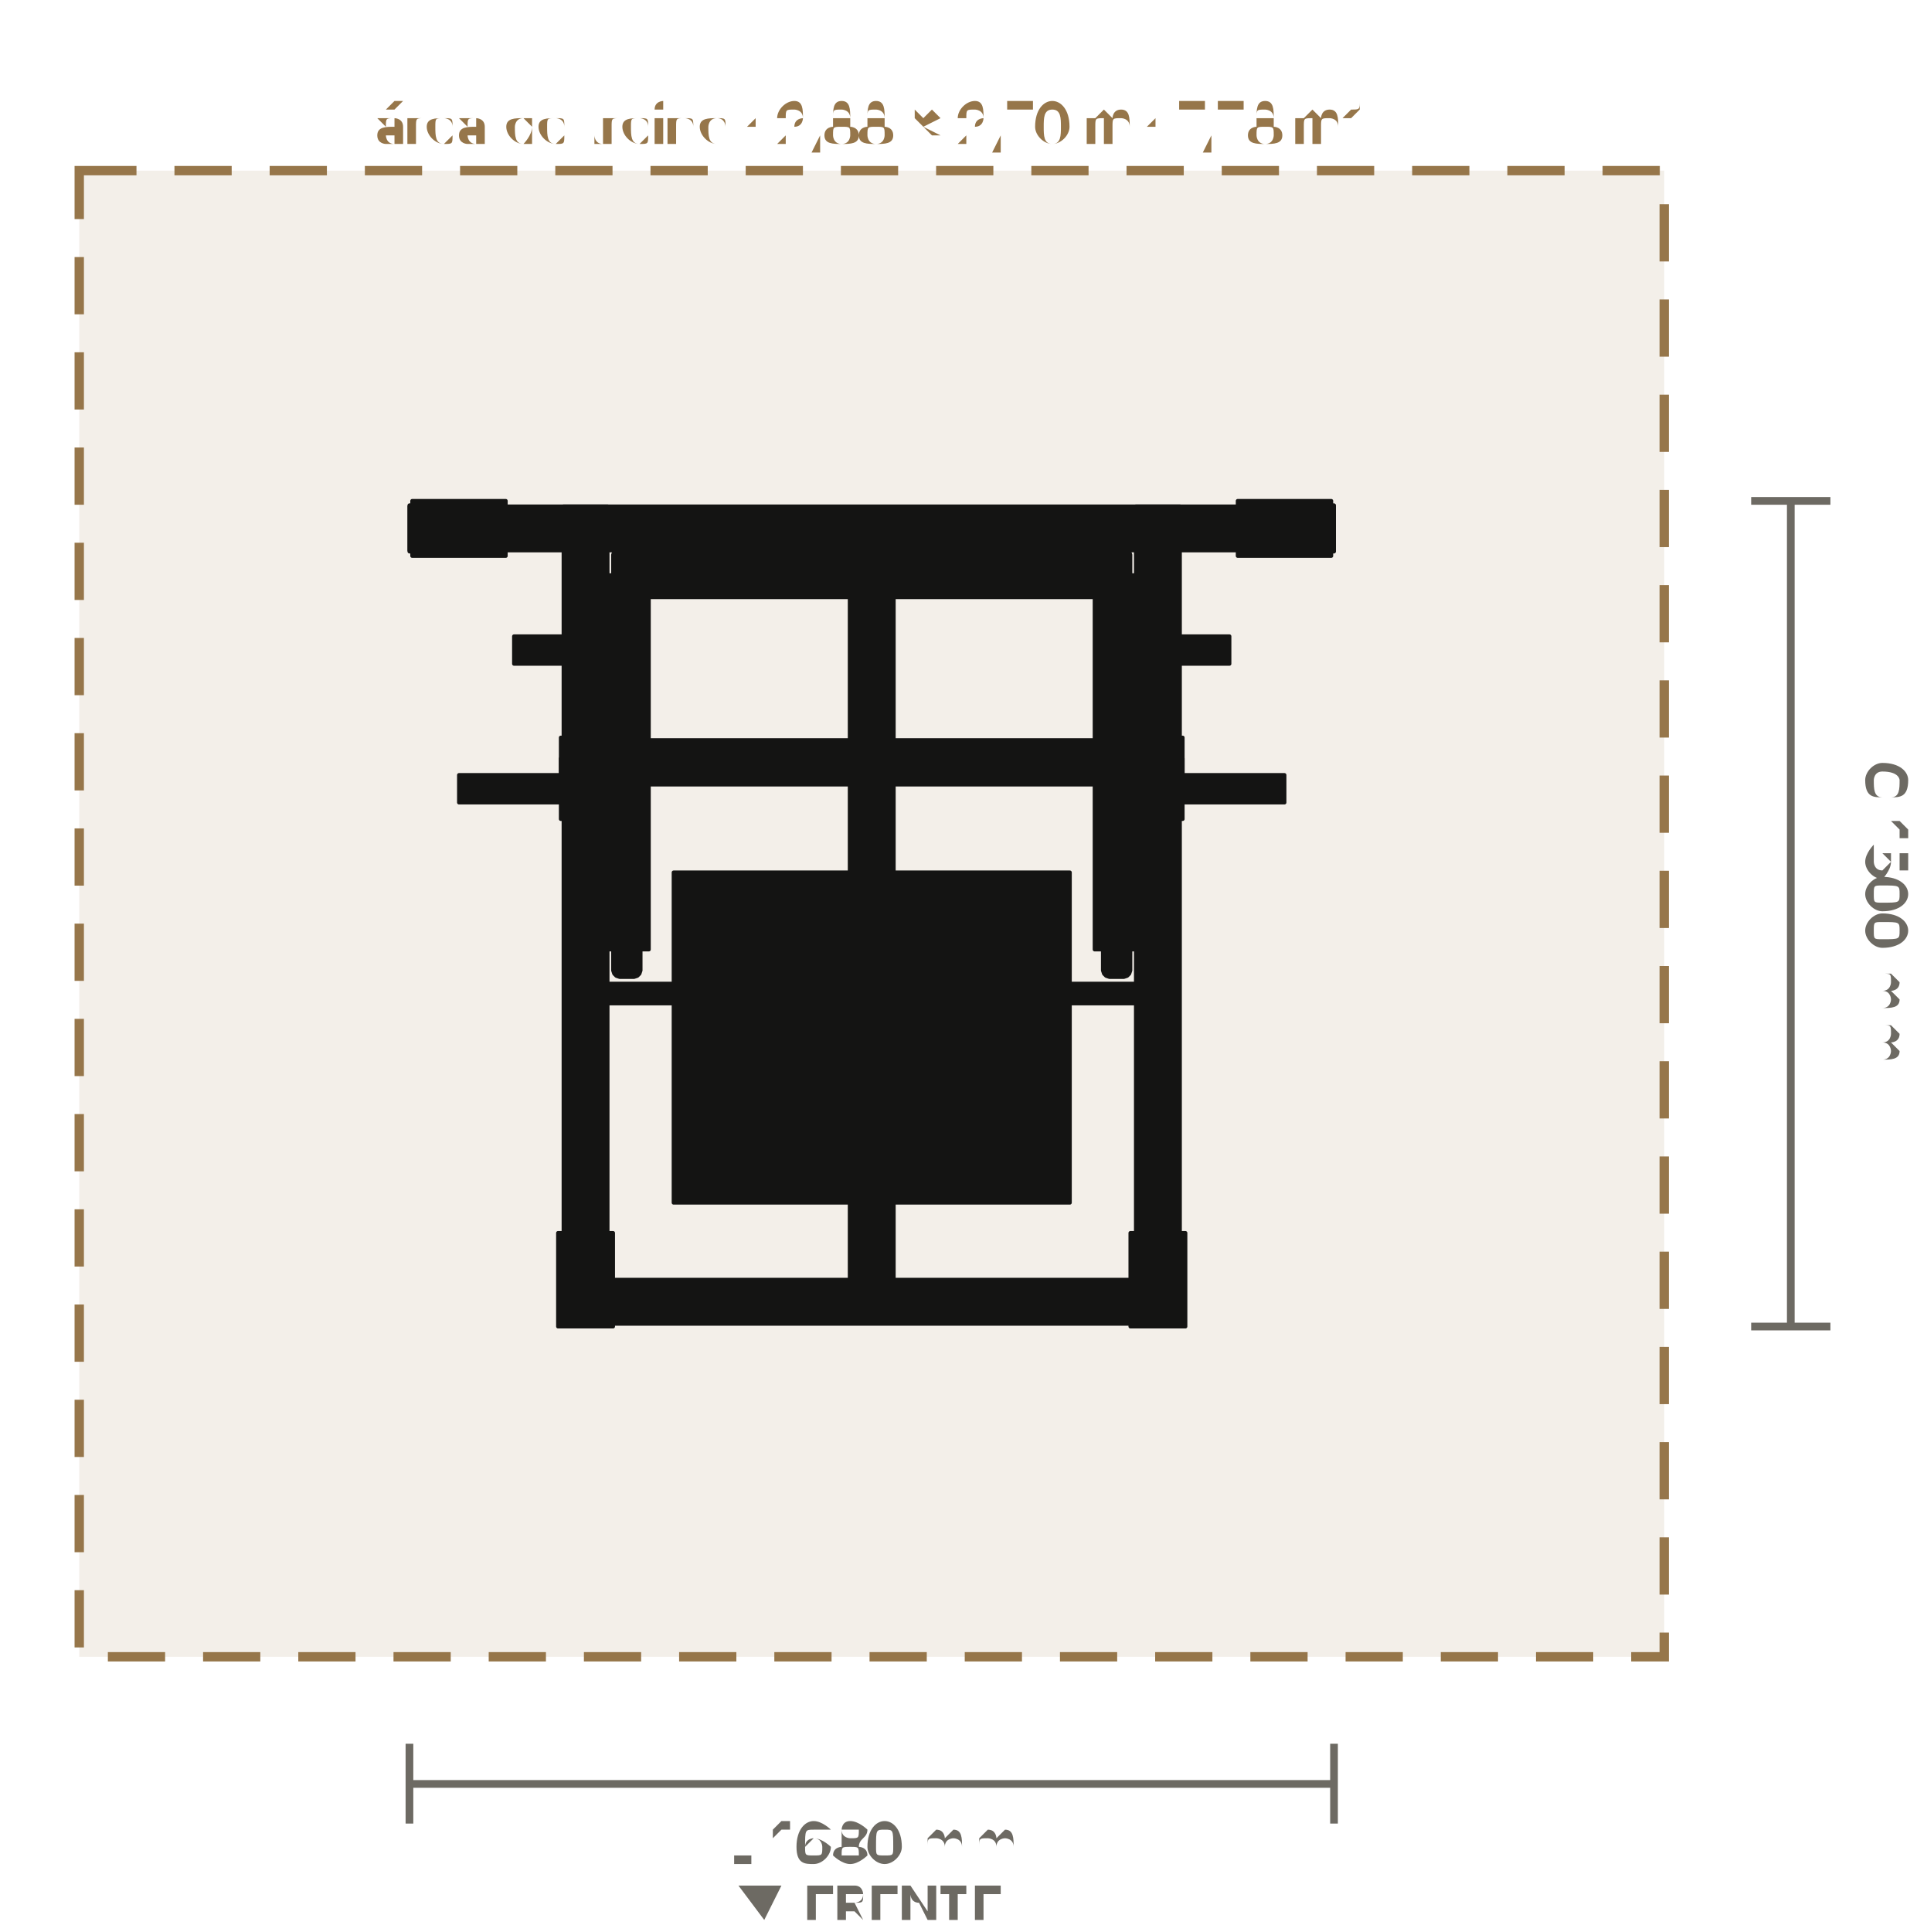
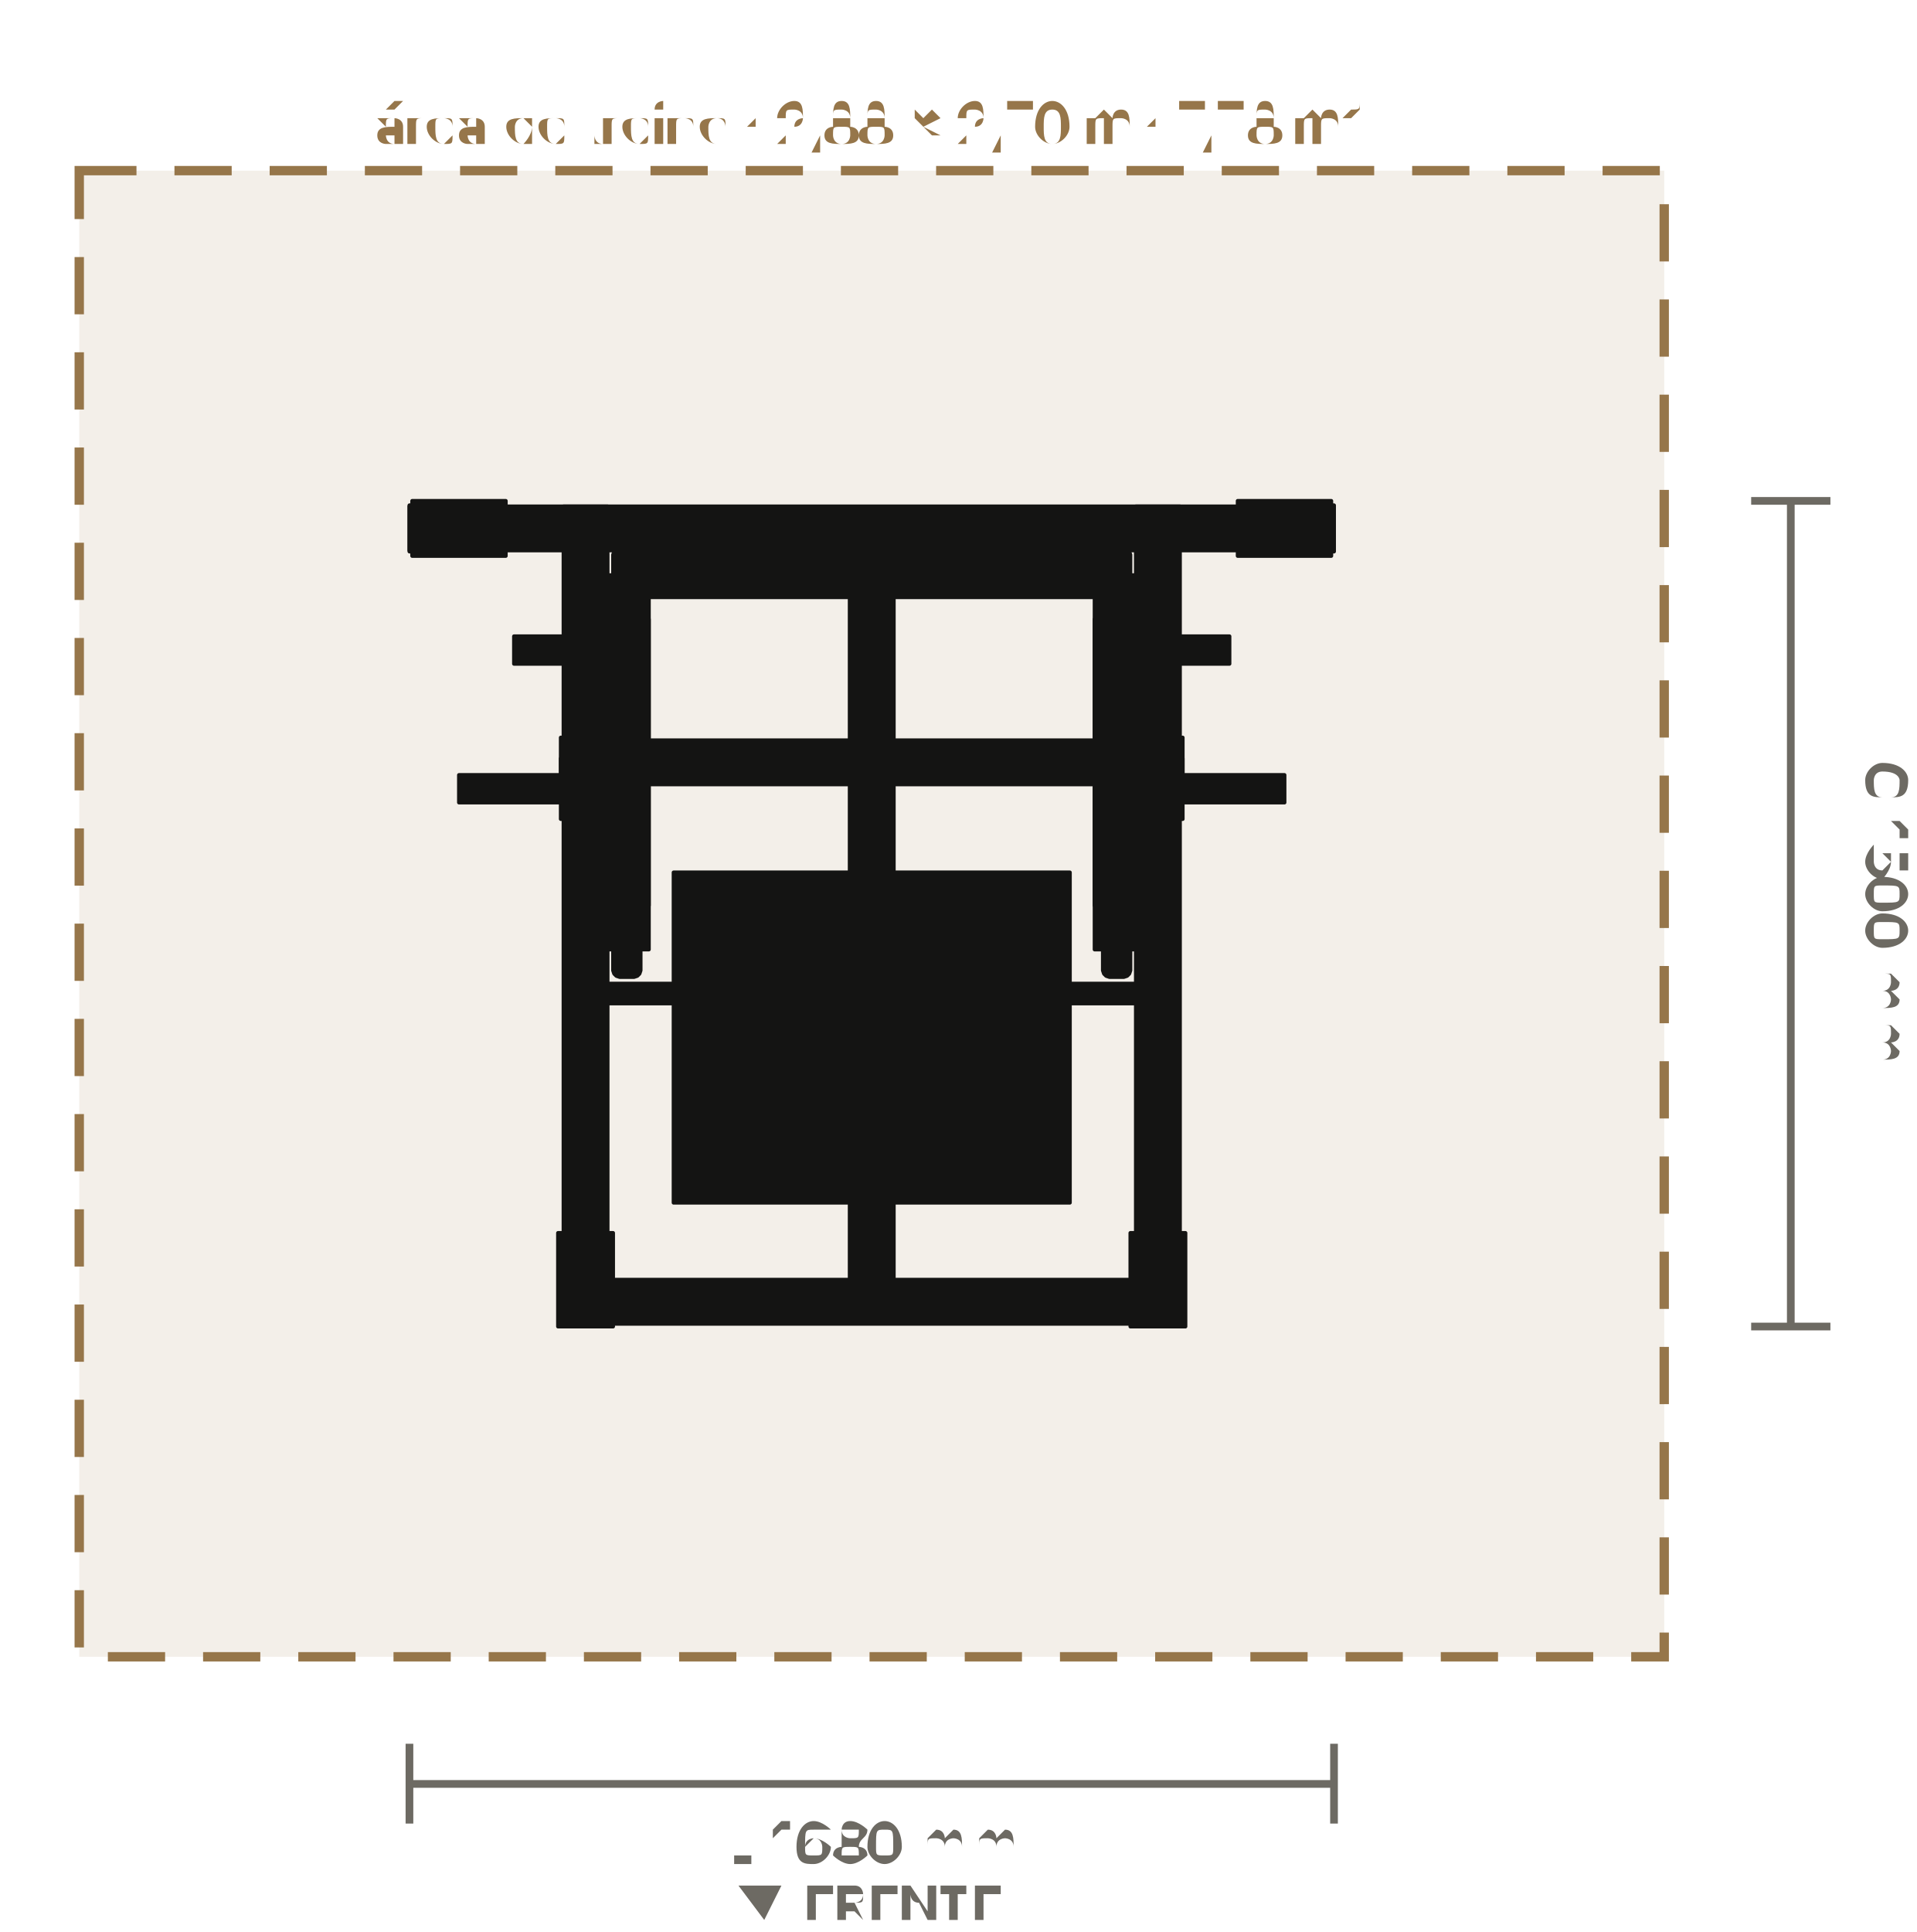
<svg xmlns="http://www.w3.org/2000/svg" viewBox="-1.584 -1.66 3.482 3.51" role="img" aria-label="Planta do Ground Base Jammer (LD-A028): 1680 × 1500 mm, com 60 cm de área de treino em volta" data-equipment="LD-A028" data-unit="m">
  <rect class="eq-zone" x="-1.44" y="-1.35" width="2.88" height="2.7" style="fill:#96764a;fill-opacity:.12;stroke:#96764a;stroke-width:0.017;stroke-dasharray:0.104 0.069" />
  <text class="eq-zone-label" x="0" y="-1.402" style="font-family:Barlow,Inter,Arial,sans-serif;font-size:0.099px;fill:#96764a;text-anchor:middle">área de treino · 2,88 × 2,70 m · 7,78 m²</text>
  <g class="eq-parts">
    <polygon class="eq-part" points="-0.56,-0.74 -0.48,-0.74 -0.48,0.745 -0.56,0.745" style="fill:#141413;stroke:#141413;stroke-width:0.007;stroke-linejoin:round" />
    <polygon class="eq-part" points="-0.835,-0.75 -0.665,-0.75 -0.665,-0.65 -0.835,-0.65" style="fill:#141413;stroke:#141413;stroke-width:0.007;stroke-linejoin:round" />
    <polygon class="eq-part" points="-0.816,-0.7 -0.816,-0.703 -0.815,-0.706 -0.813,-0.708 -0.81,-0.71 -0.808,-0.711 -0.805,-0.711 -0.802,-0.711 -0.799,-0.71 -0.797,-0.708 -0.795,-0.706 -0.794,-0.703 -0.794,-0.7 -0.794,-0.697 -0.795,-0.695 -0.797,-0.692 -0.799,-0.691 -0.802,-0.689 -0.805,-0.689 -0.808,-0.689 -0.81,-0.691 -0.813,-0.692 -0.815,-0.695 -0.816,-0.697" style="fill:#141413;stroke:#141413;stroke-width:0.007;stroke-linejoin:round" />
    <polygon class="eq-part" points="-0.706,-0.7 -0.706,-0.703 -0.705,-0.706 -0.703,-0.708 -0.701,-0.71 -0.698,-0.711 -0.695,-0.711 -0.692,-0.711 -0.69,-0.71 -0.687,-0.708 -0.685,-0.706 -0.684,-0.703 -0.684,-0.7 -0.684,-0.697 -0.685,-0.695 -0.687,-0.692 -0.69,-0.691 -0.692,-0.689 -0.695,-0.689 -0.698,-0.689 -0.701,-0.691 -0.703,-0.692 -0.705,-0.695 -0.706,-0.697" style="fill:#141413;stroke:#141413;stroke-width:0.007;stroke-linejoin:round" />
    <polygon class="eq-part" points="-0.57,0.58 -0.47,0.58 -0.47,0.75 -0.57,0.75" style="fill:#141413;stroke:#141413;stroke-width:0.007;stroke-linejoin:round" />
    <polygon class="eq-part" points="-0.531,0.61 -0.531,0.607 -0.529,0.605 -0.528,0.602 -0.525,0.601 -0.523,0.599 -0.52,0.599 -0.517,0.599 -0.514,0.601 -0.512,0.602 -0.51,0.605 -0.509,0.607 -0.509,0.61 -0.509,0.613 -0.51,0.616 -0.512,0.618 -0.514,0.62 -0.517,0.621 -0.52,0.621 -0.523,0.621 -0.525,0.62 -0.528,0.618 -0.529,0.616 -0.531,0.613" style="fill:#141413;stroke:#141413;stroke-width:0.007;stroke-linejoin:round" />
    <polygon class="eq-part" points="-0.531,0.72 -0.531,0.717 -0.529,0.715 -0.528,0.712 -0.525,0.711 -0.523,0.709 -0.52,0.709 -0.517,0.709 -0.514,0.711 -0.512,0.712 -0.51,0.715 -0.509,0.717 -0.509,0.72 -0.509,0.723 -0.51,0.726 -0.512,0.728 -0.514,0.73 -0.517,0.731 -0.52,0.731 -0.523,0.731 -0.525,0.73 -0.528,0.728 -0.529,0.726 -0.531,0.723" style="fill:#141413;stroke:#141413;stroke-width:0.007;stroke-linejoin:round" />
    <polygon class="eq-part" points="-0.84,-0.742 -0.828,-0.742 -0.828,-0.658 -0.84,-0.658" style="fill:#141413;stroke:#141413;stroke-width:0.007;stroke-linejoin:round" />
    <polygon class="eq-part" points="-0.562,0.733 -0.478,0.733 -0.478,0.745 -0.562,0.745" style="fill:#141413;stroke:#141413;stroke-width:0.007;stroke-linejoin:round" />
    <polygon class="eq-part" points="0.48,-0.74 0.56,-0.74 0.56,0.745 0.48,0.745" style="fill:#141413;stroke:#141413;stroke-width:0.007;stroke-linejoin:round" />
    <polygon class="eq-part" points="0.665,-0.75 0.835,-0.75 0.835,-0.65 0.665,-0.65" style="fill:#141413;stroke:#141413;stroke-width:0.007;stroke-linejoin:round" />
    <polygon class="eq-part" points="0.684,-0.7 0.684,-0.703 0.685,-0.706 0.687,-0.708 0.69,-0.71 0.692,-0.711 0.695,-0.711 0.698,-0.711 0.701,-0.71 0.703,-0.708 0.705,-0.706 0.706,-0.703 0.706,-0.7 0.706,-0.697 0.705,-0.695 0.703,-0.692 0.701,-0.691 0.698,-0.689 0.695,-0.689 0.692,-0.689 0.69,-0.691 0.687,-0.692 0.685,-0.695 0.684,-0.697" style="fill:#141413;stroke:#141413;stroke-width:0.007;stroke-linejoin:round" />
    <polygon class="eq-part" points="0.794,-0.7 0.794,-0.703 0.795,-0.706 0.797,-0.708 0.799,-0.71 0.802,-0.711 0.805,-0.711 0.808,-0.711 0.81,-0.71 0.813,-0.708 0.815,-0.706 0.816,-0.703 0.816,-0.7 0.816,-0.697 0.815,-0.695 0.813,-0.692 0.81,-0.691 0.808,-0.689 0.805,-0.689 0.802,-0.689 0.799,-0.691 0.797,-0.692 0.795,-0.695 0.794,-0.697" style="fill:#141413;stroke:#141413;stroke-width:0.007;stroke-linejoin:round" />
    <polygon class="eq-part" points="0.47,0.58 0.57,0.58 0.57,0.75 0.47,0.75" style="fill:#141413;stroke:#141413;stroke-width:0.007;stroke-linejoin:round" />
    <polygon class="eq-part" points="0.509,0.61 0.509,0.607 0.51,0.605 0.512,0.602 0.514,0.601 0.517,0.599 0.52,0.599 0.523,0.599 0.525,0.601 0.528,0.602 0.529,0.605 0.531,0.607 0.531,0.61 0.531,0.613 0.529,0.616 0.528,0.618 0.525,0.62 0.523,0.621 0.52,0.621 0.517,0.621 0.514,0.62 0.512,0.618 0.51,0.616 0.509,0.613" style="fill:#141413;stroke:#141413;stroke-width:0.007;stroke-linejoin:round" />
    <polygon class="eq-part" points="0.509,0.72 0.509,0.717 0.51,0.715 0.512,0.712 0.514,0.711 0.517,0.709 0.52,0.709 0.523,0.709 0.525,0.711 0.528,0.712 0.529,0.715 0.531,0.717 0.531,0.72 0.531,0.723 0.529,0.726 0.528,0.728 0.525,0.73 0.523,0.731 0.52,0.731 0.517,0.731 0.514,0.73 0.512,0.728 0.51,0.726 0.509,0.723" style="fill:#141413;stroke:#141413;stroke-width:0.007;stroke-linejoin:round" />
    <polygon class="eq-part" points="0.828,-0.742 0.84,-0.742 0.84,-0.658 0.828,-0.658" style="fill:#141413;stroke:#141413;stroke-width:0.007;stroke-linejoin:round" />
    <polygon class="eq-part" points="0.478,0.733 0.562,0.733 0.562,0.745 0.478,0.745" style="fill:#141413;stroke:#141413;stroke-width:0.007;stroke-linejoin:round" />
    <polygon class="eq-part" points="-0.84,-0.74 0.84,-0.74 0.84,-0.66 -0.84,-0.66" style="fill:#141413;stroke:#141413;stroke-width:0.007;stroke-linejoin:round" />
    <polygon class="eq-part" points="-0.52,0.665 0.52,0.665 0.52,0.745 -0.52,0.745" style="fill:#141413;stroke:#141413;stroke-width:0.007;stroke-linejoin:round" />
    <polygon class="eq-part" points="-0.04,-0.7 0.04,-0.7 0.04,0.705 -0.04,0.705" style="fill:#141413;stroke:#141413;stroke-width:0.007;stroke-linejoin:round" />
    <polygon class="eq-part" points="-0.36,-0.075 0.36,-0.075 0.36,0.525 -0.36,0.525" style="fill:#141413;stroke:#141413;stroke-width:0.007;stroke-linejoin:round" />
    <polygon class="eq-part" points="0.475,-0.32 0.565,-0.32 0.565,-0.23 0.475,-0.23" style="fill:#141413;stroke:#141413;stroke-width:0.007;stroke-linejoin:round" />
    <polygon class="eq-part" points="0.49,-0.292 0.492,-0.298 0.496,-0.303 0.502,-0.304 0.538,-0.304 0.544,-0.303 0.548,-0.298 0.55,-0.292 0.55,0.161 0.548,0.166 0.544,0.17 0.538,0.171 0.502,0.171 0.496,0.17 0.492,0.166 0.49,0.161" style="fill:#141413;stroke:#141413;stroke-width:0.007;stroke-linejoin:round" />
    <polygon class="eq-part" points="0.36,0.127 0.52,0.127 0.52,0.163 0.36,0.163" style="fill:#141413;stroke:#141413;stroke-width:0.007;stroke-linejoin:round" />
    <polygon class="eq-part" points="0.55,-0.282 0.565,-0.282 0.565,-0.172 0.55,-0.172" style="fill:#141413;stroke:#141413;stroke-width:0.007;stroke-linejoin:round" />
    <polygon class="eq-part" points="0.565,-0.252 0.75,-0.252 0.75,-0.202 0.565,-0.202" style="fill:#141413;stroke:#141413;stroke-width:0.007;stroke-linejoin:round" />
    <polygon class="eq-part" points="-0.565,-0.32 -0.475,-0.32 -0.475,-0.23 -0.565,-0.23" style="fill:#141413;stroke:#141413;stroke-width:0.007;stroke-linejoin:round" />
    <polygon class="eq-part" points="-0.55,-0.292 -0.548,-0.298 -0.544,-0.303 -0.538,-0.304 -0.502,-0.304 -0.496,-0.303 -0.492,-0.298 -0.49,-0.292 -0.49,0.161 -0.492,0.166 -0.496,0.17 -0.502,0.171 -0.538,0.171 -0.544,0.17 -0.548,0.166 -0.55,0.161" style="fill:#141413;stroke:#141413;stroke-width:0.007;stroke-linejoin:round" />
    <polygon class="eq-part" points="-0.52,0.127 -0.36,0.127 -0.36,0.163 -0.52,0.163" style="fill:#141413;stroke:#141413;stroke-width:0.007;stroke-linejoin:round" />
    <polygon class="eq-part" points="-0.565,-0.282 -0.55,-0.282 -0.55,-0.172 -0.565,-0.172" style="fill:#141413;stroke:#141413;stroke-width:0.007;stroke-linejoin:round" />
    <polygon class="eq-part" points="-0.75,-0.252 -0.565,-0.252 -0.565,-0.202 -0.75,-0.202" style="fill:#141413;stroke:#141413;stroke-width:0.007;stroke-linejoin:round" />
-     <polygon class="eq-part" points="-0.485,-0.303 -0.483,-0.309 -0.479,-0.313 -0.473,-0.315 0.473,-0.315 0.479,-0.313 0.483,-0.309 0.485,-0.303 0.485,-0.247 0.483,-0.241 0.479,-0.236 0.473,-0.235 -0.473,-0.235 -0.479,-0.236 -0.483,-0.241 -0.485,-0.247" style="fill:#141413;stroke:#141413;stroke-width:0.007;stroke-linejoin:round" />
+     <polygon class="eq-part" points="0.42,-0.299 0.42,-0.301 0.422,-0.303 0.423,-0.305 0.426,-0.306 0.429,-0.307 0.432,-0.308 0.458,-0.308 0.461,-0.307 0.464,-0.306 0.467,-0.305 0.468,-0.303 0.47,-0.301 0.47,-0.299 0.47,0.009 0.47,0.012 0.468,0.014 0.467,0.016 0.464,0.017 0.461,0.018 0.458,0.018 0.432,0.018 0.429,0.018 0.426,0.017 0.423,0.016 0.422,0.014 0.42,0.012 0.42,0.009" style="fill:#141413;stroke:#141413;stroke-width:0.007;stroke-linejoin:round" />
+     <polygon class="eq-part" points="0.42,-0.559 0.42,-0.561 0.422,-0.563 0.423,-0.565 0.426,-0.567 0.429,-0.567 0.432,-0.568 0.458,-0.568 0.461,-0.567 0.464,-0.567 0.467,-0.565 0.468,-0.563 0.47,-0.561 0.47,-0.559 0.47,-0.251 0.47,-0.248 0.468,-0.246 0.467,-0.244 0.464,-0.243 0.461,-0.242 0.458,-0.242 0.432,-0.242 0.429,-0.242 0.426,-0.243 0.423,-0.244 0.422,-0.246 0.42,-0.248 0.42,-0.251" style="fill:#141413;stroke:#141413;stroke-width:0.007;stroke-linejoin:round" />
+     <polygon class="eq-part" points="0.405,-0.535 0.485,-0.535 0.485,-0.015 0.405,-0.015" style="fill:#141413;stroke:#141413;stroke-width:0.007;stroke-linejoin:round" />
+     <polygon class="eq-part" points="-0.47,-0.299 -0.47,-0.301 -0.468,-0.303 -0.467,-0.305 -0.464,-0.306 -0.461,-0.307 -0.458,-0.308 -0.432,-0.308 -0.429,-0.307 -0.426,-0.306 -0.423,-0.305 -0.422,-0.303 -0.42,-0.301 -0.42,-0.299 -0.42,0.009 -0.42,0.012 -0.422,0.014 -0.423,0.016 -0.426,0.017 -0.429,0.018 -0.432,0.018 -0.458,0.018 -0.461,0.018 -0.464,0.017 -0.467,0.016 -0.468,0.014 -0.47,0.012 -0.47,0.009" style="fill:#141413;stroke:#141413;stroke-width:0.007;stroke-linejoin:round" />
+     <polygon class="eq-part" points="-0.47,-0.559 -0.47,-0.561 -0.468,-0.563 -0.467,-0.565 -0.464,-0.567 -0.461,-0.567 -0.458,-0.568 -0.432,-0.568 -0.429,-0.567 -0.426,-0.567 -0.423,-0.565 -0.422,-0.563 -0.42,-0.561 -0.42,-0.559 -0.42,-0.251 -0.42,-0.248 -0.422,-0.246 -0.423,-0.244 -0.426,-0.243 -0.429,-0.242 -0.432,-0.242 -0.458,-0.242 -0.461,-0.242 -0.464,-0.243 -0.467,-0.244 -0.468,-0.246 -0.47,-0.248 -0.47,-0.251" style="fill:#141413;stroke:#141413;stroke-width:0.007;stroke-linejoin:round" />
+     <polygon class="eq-part" points="-0.485,-0.535 -0.405,-0.535 -0.405,-0.015 -0.485,-0.015" style="fill:#141413;stroke:#141413;stroke-width:0.007;stroke-linejoin:round" />
    <polygon class="eq-part" points="0.445,-0.297 0.49,-0.297 0.49,-0.252 0.445,-0.252" style="fill:#141413;stroke:#141413;stroke-width:0.007;stroke-linejoin:round" />
    <polygon class="eq-part" points="-0.49,-0.297 -0.445,-0.297 -0.445,-0.252 -0.49,-0.252" style="fill:#141413;stroke:#141413;stroke-width:0.007;stroke-linejoin:round" />
    <polygon class="eq-part" points="-0.52,-0.315 0.52,-0.315 0.52,-0.235 -0.52,-0.235" style="fill:#141413;stroke:#141413;stroke-width:0.007;stroke-linejoin:round" />
    <polygon class="eq-part" points="0.485,-0.355 0.497,-0.355 0.497,-0.195 0.485,-0.195" style="fill:#141413;stroke:#141413;stroke-width:0.007;stroke-linejoin:round" />
    <polygon class="eq-part" points="0.497,-0.336 0.505,-0.336 0.505,-0.314 0.497,-0.314" style="fill:#141413;stroke:#141413;stroke-width:0.007;stroke-linejoin:round" />
    <polygon class="eq-part" points="0.497,-0.236 0.505,-0.236 0.505,-0.214 0.497,-0.214" style="fill:#141413;stroke:#141413;stroke-width:0.007;stroke-linejoin:round" />
    <polygon class="eq-part" points="-0.497,-0.355 -0.485,-0.355 -0.485,-0.195 -0.497,-0.195" style="fill:#141413;stroke:#141413;stroke-width:0.007;stroke-linejoin:round" />
    <polygon class="eq-part" points="-0.505,-0.336 -0.497,-0.336 -0.497,-0.314 -0.505,-0.314" style="fill:#141413;stroke:#141413;stroke-width:0.007;stroke-linejoin:round" />
    <polygon class="eq-part" points="-0.505,-0.236 -0.497,-0.236 -0.497,-0.214 -0.505,-0.214" style="fill:#141413;stroke:#141413;stroke-width:0.007;stroke-linejoin:round" />
    <polygon class="eq-part" points="0.42,-0.213 0.422,-0.219 0.426,-0.223 0.432,-0.225 0.458,-0.225 0.464,-0.223 0.468,-0.219 0.47,-0.213 0.47,0.103 0.468,0.109 0.464,0.113 0.458,0.115 0.432,0.115 0.426,0.113 0.422,0.109 0.42,0.103" style="fill:#141413;stroke:#141413;stroke-width:0.007;stroke-linejoin:round" />
    <polygon class="eq-part" points="0.42,-0.652 0.422,-0.658 0.426,-0.662 0.432,-0.664 0.458,-0.664 0.464,-0.662 0.468,-0.658 0.47,-0.652 0.47,-0.337 0.468,-0.331 0.464,-0.326 0.458,-0.325 0.432,-0.325 0.426,-0.326 0.422,-0.331 0.42,-0.337" style="fill:#141413;stroke:#141413;stroke-width:0.007;stroke-linejoin:round" />
    <polygon class="eq-part" points="0.42,-0.375 0.47,-0.375 0.47,-0.175 0.42,-0.175" style="fill:#141413;stroke:#141413;stroke-width:0.007;stroke-linejoin:round" />
    <polygon class="eq-part" points="0.42,-0.425 0.47,-0.425 0.47,-0.125 0.42,-0.125" style="fill:#141413;stroke:#141413;stroke-width:0.007;stroke-linejoin:round" />
    <polygon class="eq-part" points="0.405,-0.615 0.485,-0.615 0.485,0.065 0.405,0.065" style="fill:#141413;stroke:#141413;stroke-width:0.007;stroke-linejoin:round" />
    <polygon class="eq-part" points="0.47,-0.534 0.485,-0.534 0.485,-0.424 0.47,-0.424" style="fill:#141413;stroke:#141413;stroke-width:0.007;stroke-linejoin:round" />
    <polygon class="eq-part" points="0.485,-0.504 0.65,-0.504 0.65,-0.454 0.485,-0.454" style="fill:#141413;stroke:#141413;stroke-width:0.007;stroke-linejoin:round" />
    <polygon class="eq-part" points="-0.47,-0.213 -0.468,-0.219 -0.464,-0.223 -0.458,-0.225 -0.432,-0.225 -0.426,-0.223 -0.422,-0.219 -0.42,-0.213 -0.42,0.103 -0.422,0.109 -0.426,0.113 -0.432,0.115 -0.458,0.115 -0.464,0.113 -0.468,0.109 -0.47,0.103" style="fill:#141413;stroke:#141413;stroke-width:0.007;stroke-linejoin:round" />
    <polygon class="eq-part" points="-0.47,-0.652 -0.468,-0.658 -0.464,-0.662 -0.458,-0.664 -0.432,-0.664 -0.426,-0.662 -0.422,-0.658 -0.42,-0.652 -0.42,-0.337 -0.422,-0.331 -0.426,-0.326 -0.432,-0.325 -0.458,-0.325 -0.464,-0.326 -0.468,-0.331 -0.47,-0.337" style="fill:#141413;stroke:#141413;stroke-width:0.007;stroke-linejoin:round" />
    <polygon class="eq-part" points="-0.47,-0.375 -0.42,-0.375 -0.42,-0.175 -0.47,-0.175" style="fill:#141413;stroke:#141413;stroke-width:0.007;stroke-linejoin:round" />
    <polygon class="eq-part" points="-0.47,-0.425 -0.42,-0.425 -0.42,-0.125 -0.47,-0.125" style="fill:#141413;stroke:#141413;stroke-width:0.007;stroke-linejoin:round" />
    <polygon class="eq-part" points="-0.485,-0.615 -0.405,-0.615 -0.405,0.065 -0.485,0.065" style="fill:#141413;stroke:#141413;stroke-width:0.007;stroke-linejoin:round" />
    <polygon class="eq-part" points="-0.485,-0.534 -0.47,-0.534 -0.47,-0.424 -0.485,-0.424" style="fill:#141413;stroke:#141413;stroke-width:0.007;stroke-linejoin:round" />
    <polygon class="eq-part" points="-0.65,-0.504 -0.485,-0.504 -0.485,-0.454 -0.65,-0.454" style="fill:#141413;stroke:#141413;stroke-width:0.007;stroke-linejoin:round" />
    <polygon class="eq-part" points="-0.445,-0.655 0.445,-0.655 0.445,-0.575 -0.445,-0.575" style="fill:#141413;stroke:#141413;stroke-width:0.007;stroke-linejoin:round" />
  </g>
  <line class="eq-dim" x1="-0.84" y1="1.581" x2="0.84" y2="1.581" style="stroke:#6d6a63;stroke-width:0.014" />
  <line class="eq-dim" x1="-0.84" y1="1.508" x2="-0.84" y2="1.653" style="stroke:#6d6a63;stroke-width:0.014" />
  <line class="eq-dim" x1="0.84" y1="1.508" x2="0.84" y2="1.653" style="stroke:#6d6a63;stroke-width:0.014" />
  <text class="eq-text" x="0" y="1.726" style="font-family:Barlow,Inter,Arial,sans-serif;font-size:0.104px;fill:#6d6a63;text-anchor:middle">L 1680 mm</text>
  <line class="eq-dim" x1="1.67" y1="-0.75" x2="1.67" y2="0.75" style="stroke:#6d6a63;stroke-width:0.014" />
  <line class="eq-dim" x1="1.598" y1="-0.75" x2="1.742" y2="-0.75" style="stroke:#6d6a63;stroke-width:0.014" />
  <line class="eq-dim" x1="1.598" y1="0.75" x2="1.742" y2="0.75" style="stroke:#6d6a63;stroke-width:0.014" />
  <text class="eq-text" x="1.805" y="0" transform="rotate(90 1.8052 0)" style="font-family:Barlow,Inter,Arial,sans-serif;font-size:0.104px;fill:#6d6a63;text-anchor:middle">C 1500 mm</text>
  <text class="eq-text" x="0" y="1.829" style="font-family:Barlow,Inter,Arial,sans-serif;font-size:0.104px;fill:#6d6a63;text-anchor:middle;font-size:0.083px;letter-spacing:.1em">▼ FRENTE</text>
</svg>
